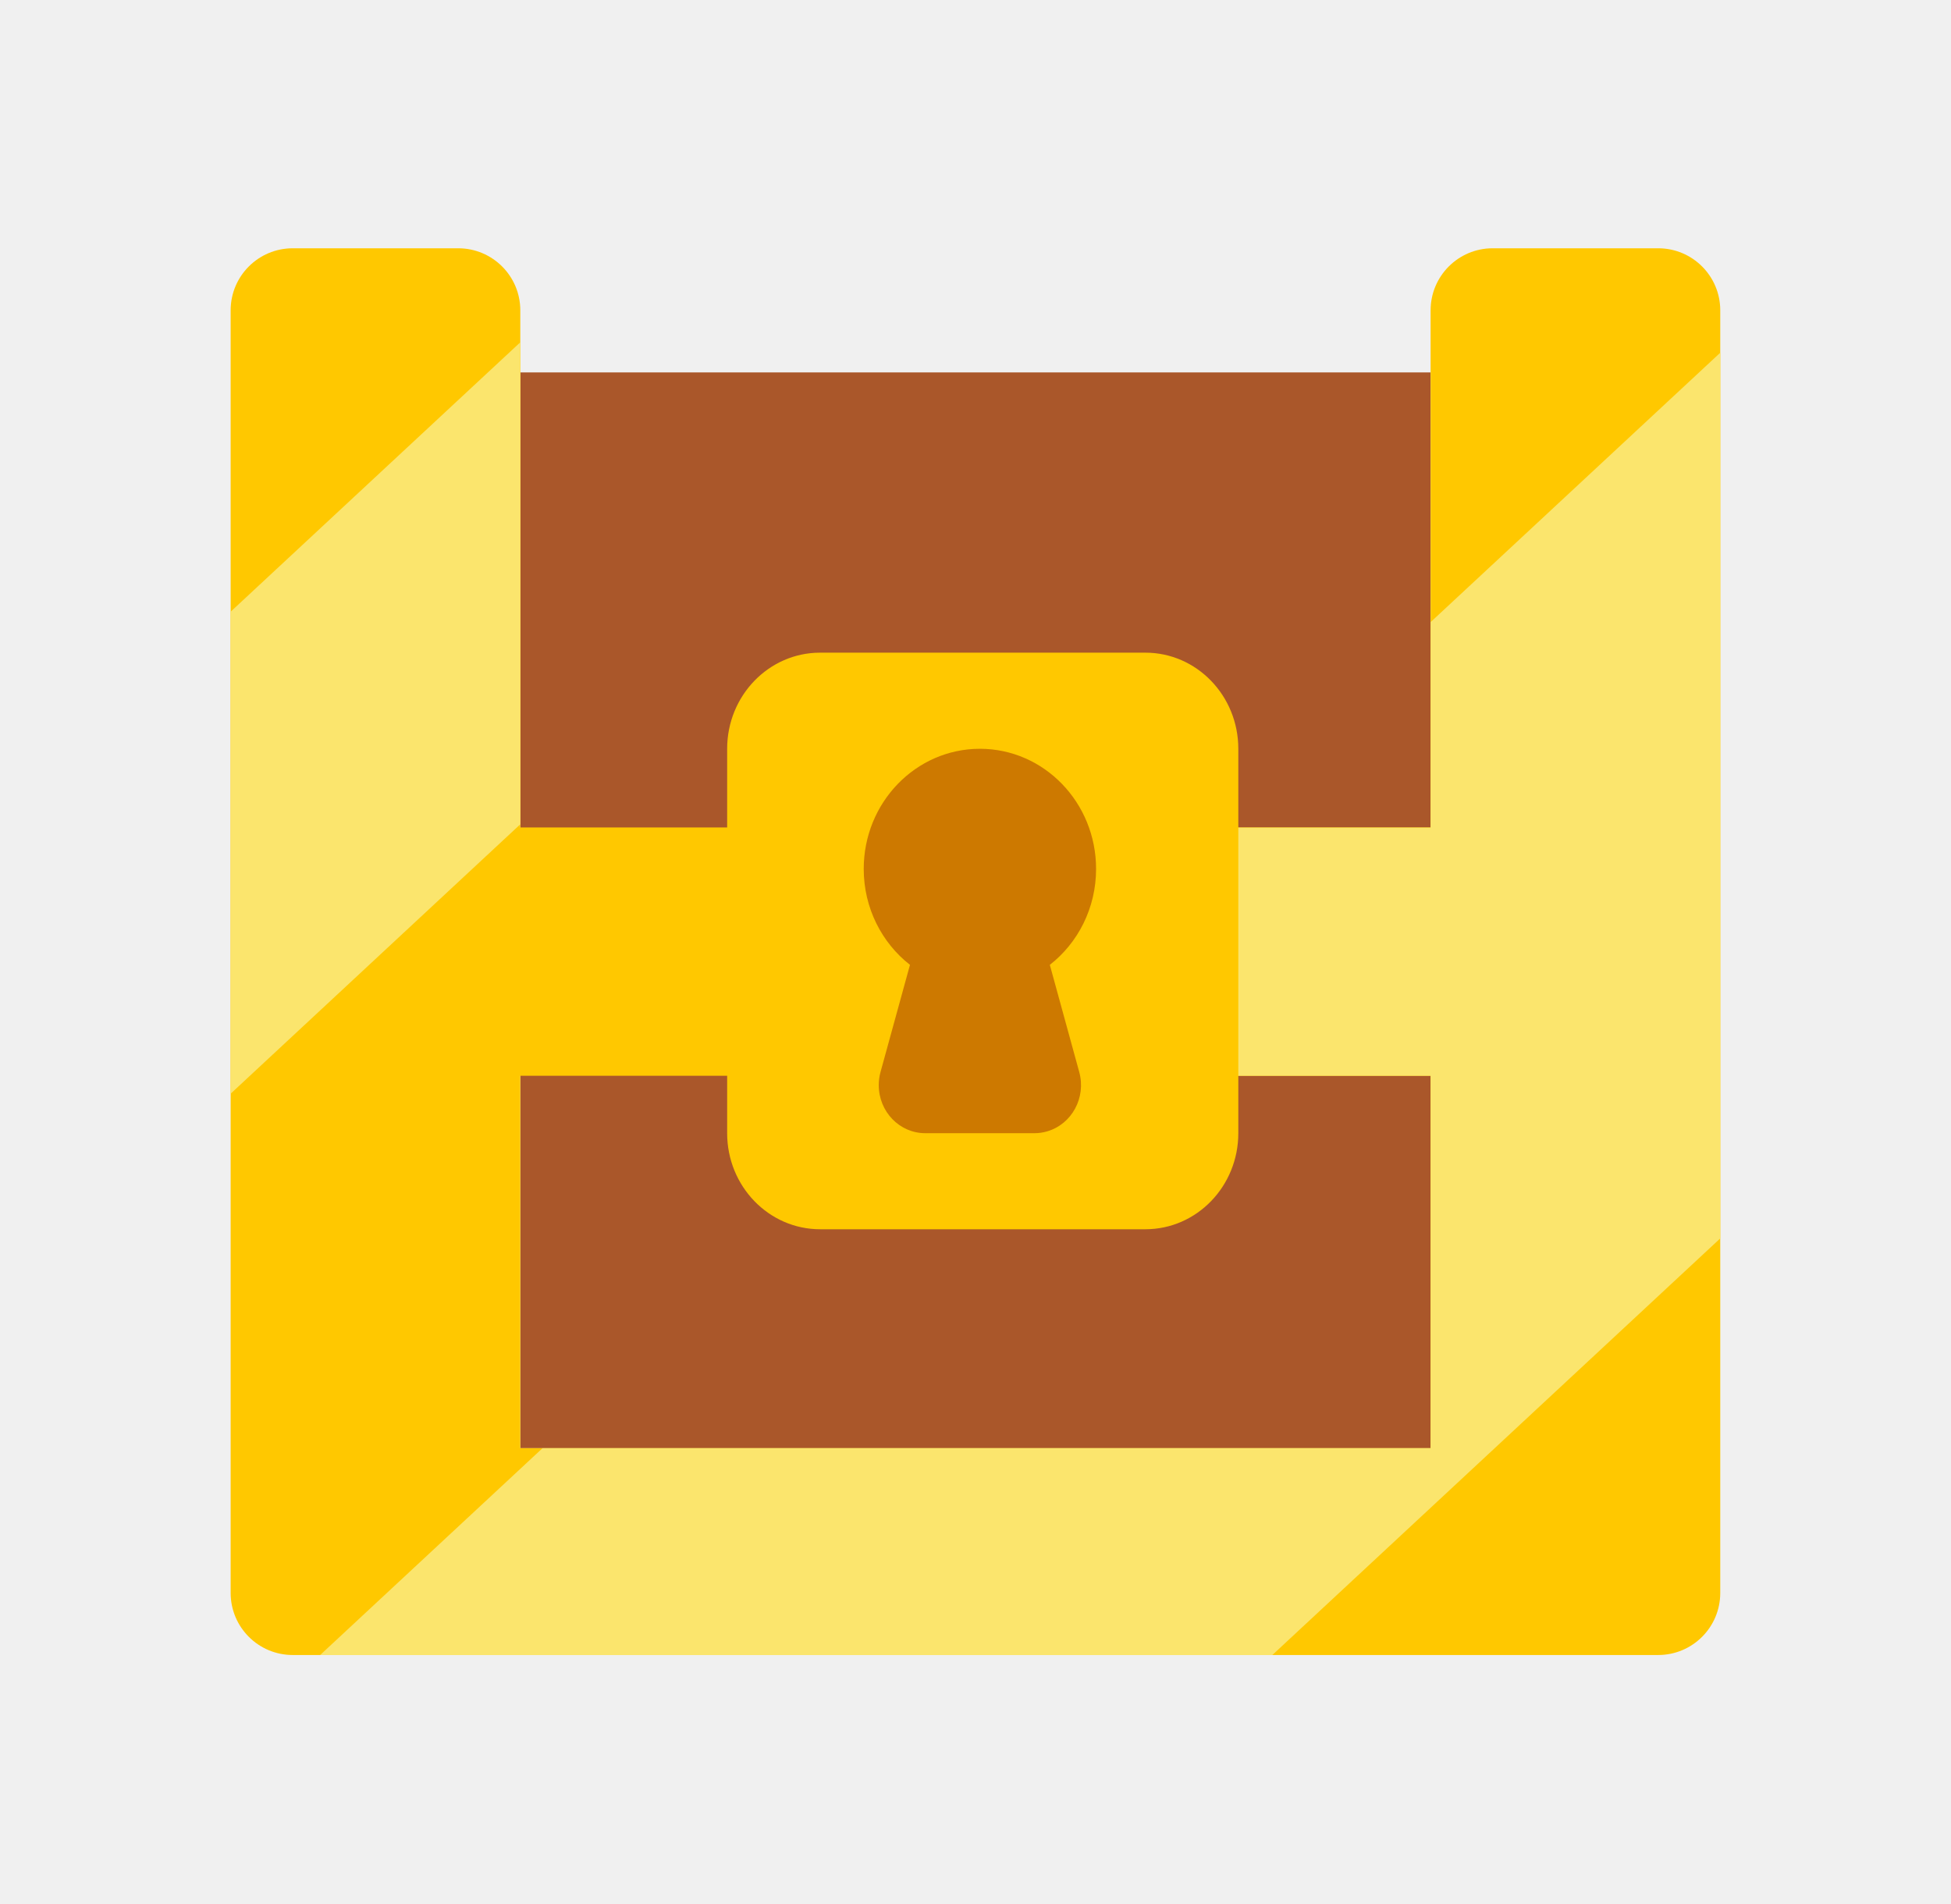
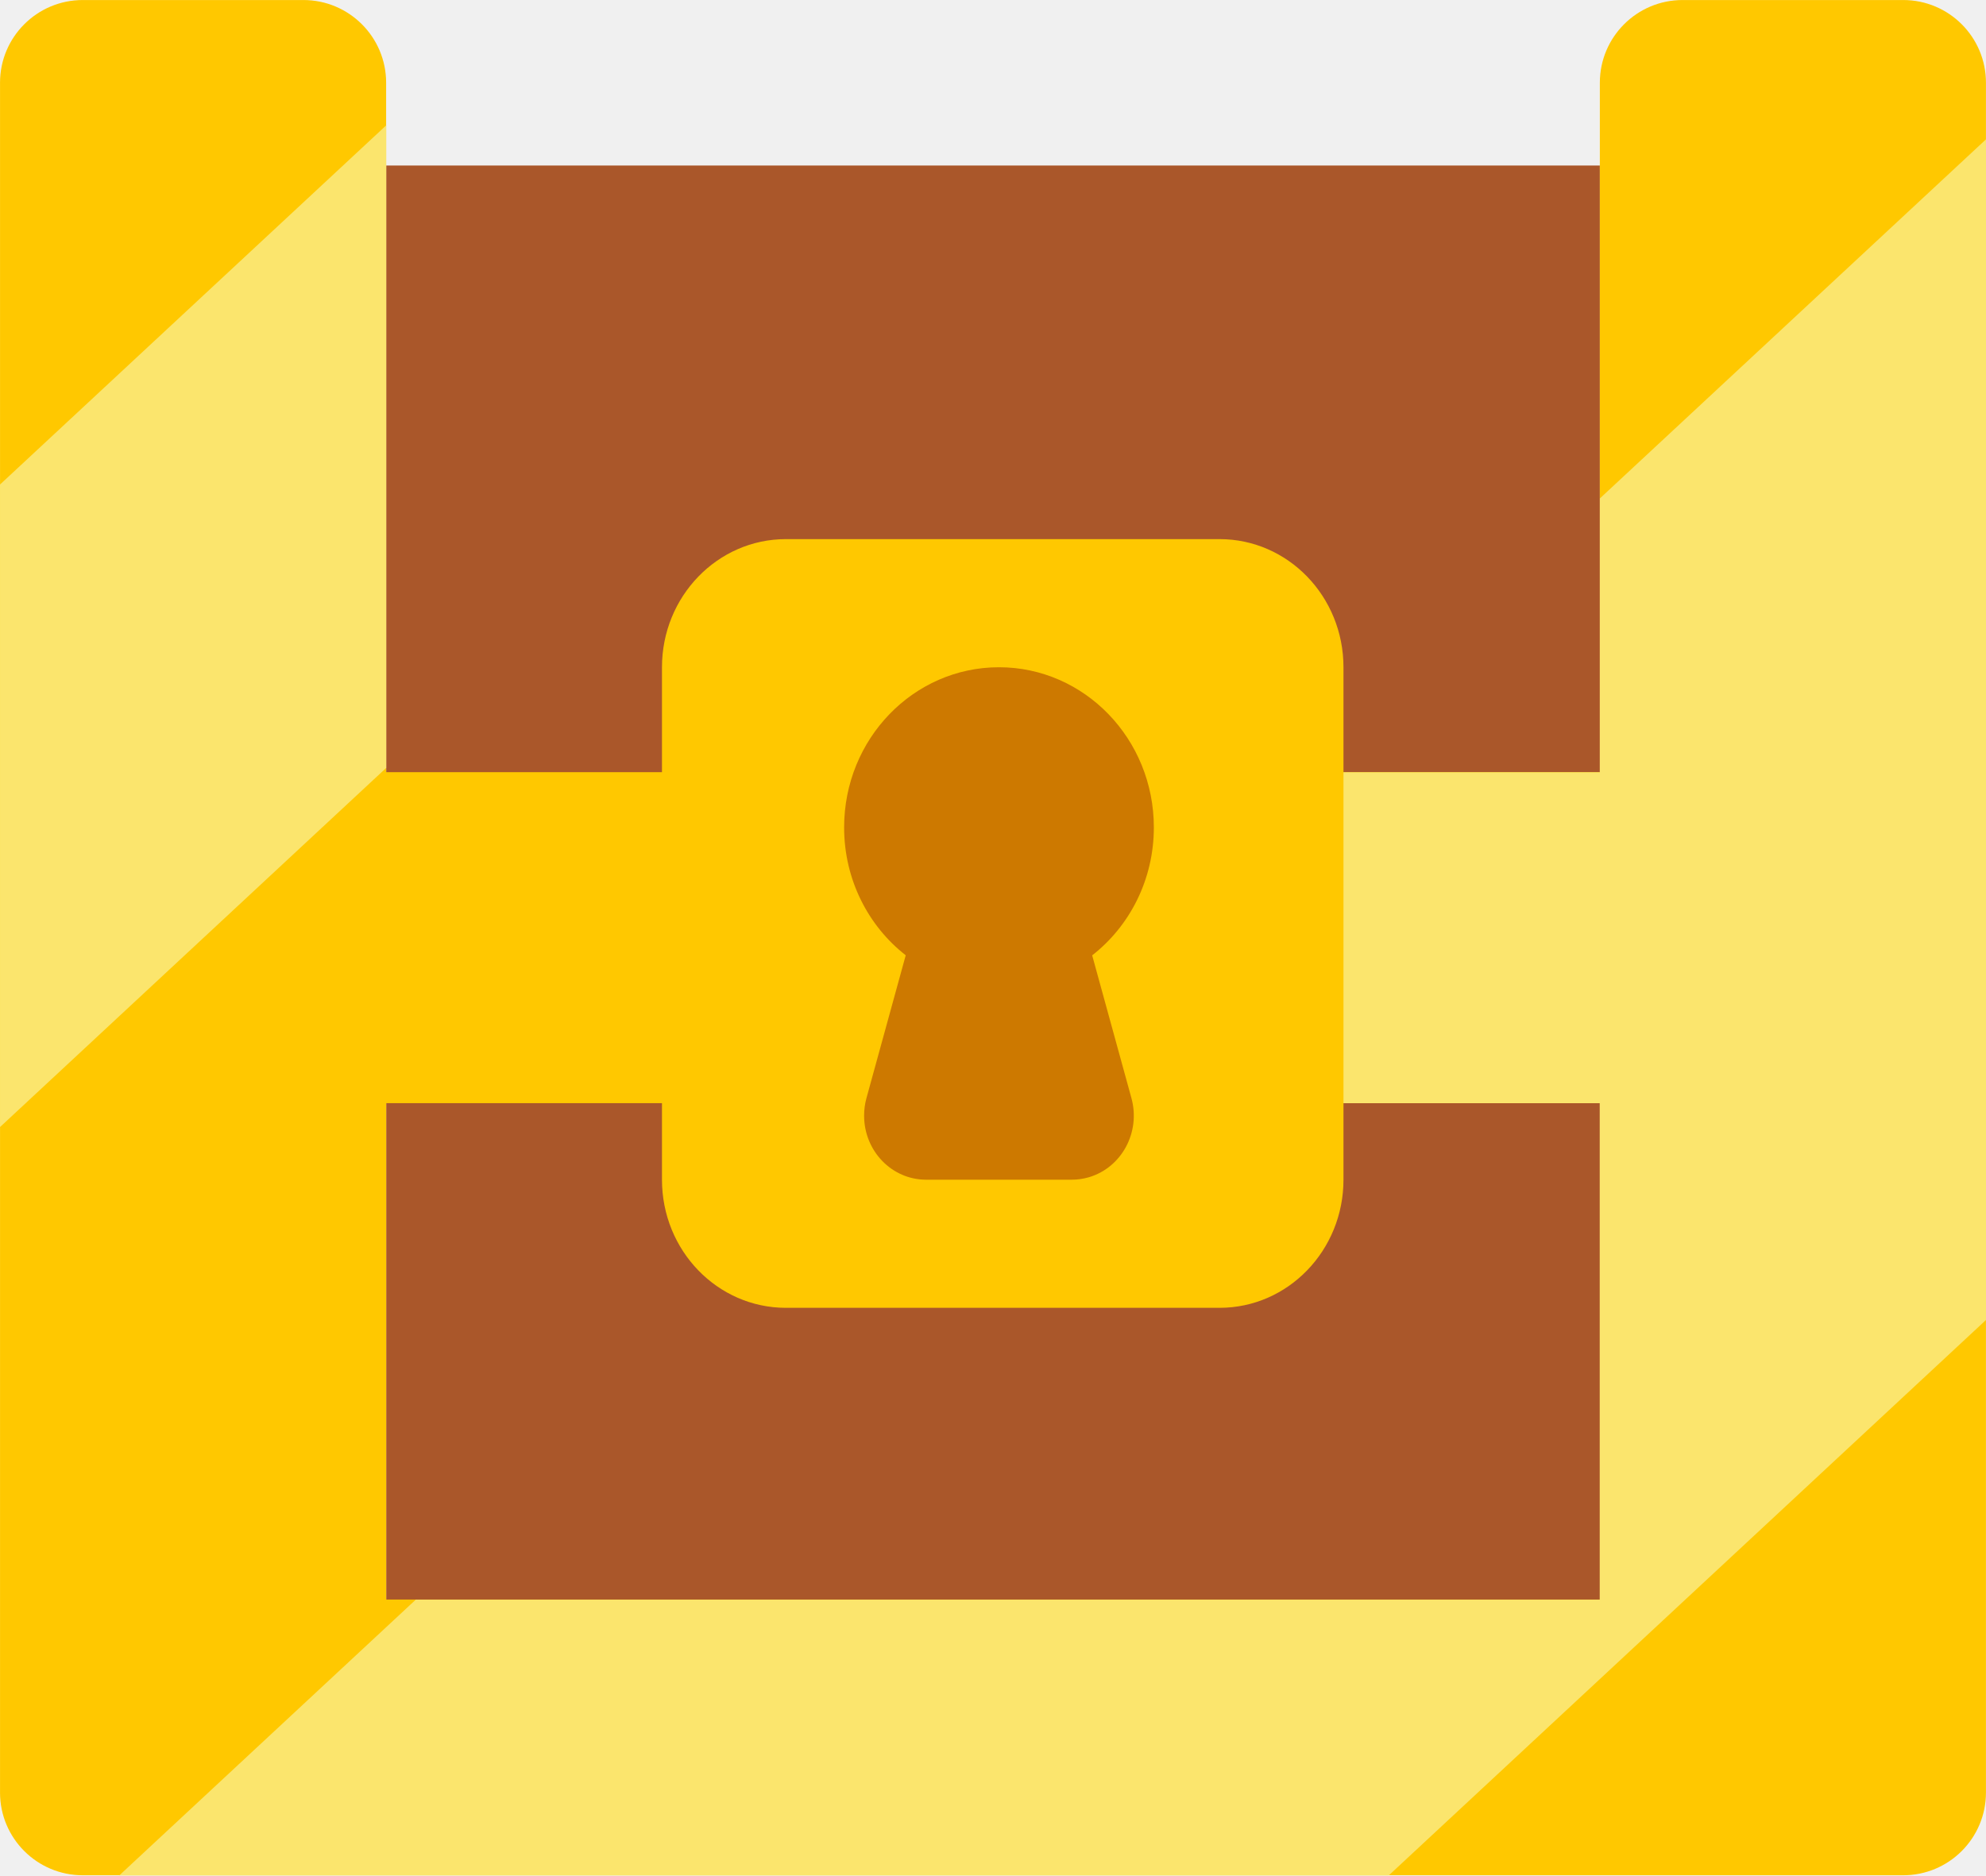
- <svg xmlns="http://www.w3.org/2000/svg" width="41" height="40" viewBox="0 0 41 40" fill="none">
-   <g clip-path="url(#clip0_47223_91508)">
-     <path d="M30.064 7.827H10.934V30.436H30.064V7.827Z" fill="#AA572A" />
-     <path fill-rule="evenodd" clip-rule="evenodd" d="M4.847 6.522C4.847 5.802 5.431 5.218 6.151 5.218H9.629C10.35 5.218 10.934 5.802 10.934 6.522V17.391H30.064V6.522C30.064 5.802 30.648 5.218 31.368 5.218H34.847C35.567 5.218 36.151 5.802 36.151 6.522V33.478C36.151 34.199 35.567 34.783 34.847 34.783H6.151C5.431 34.783 4.847 34.199 4.847 33.478V6.522ZM10.934 30.435H30.064V22.609H10.934V30.435Z" fill="#FFC800" />
-     <path d="M36.151 26.027L26.737 34.784H6.727L11.4 30.437H30.064V22.61H19.814L25.422 17.393H30.064V13.075L36.151 7.413V26.027Z" fill="#FBE56D" />
-     <path d="M10.934 17.324L4.847 22.986V12.856L10.934 7.194V17.324Z" fill="#FBE56D" />
-     <path d="M17.234 13.717H24.07C25.149 13.717 26.023 14.622 26.023 15.737V23.816C26.023 24.931 25.149 25.835 24.07 25.835H17.234C16.156 25.835 15.281 24.931 15.281 23.816V15.737C15.281 14.622 16.156 13.717 17.234 13.717Z" fill="#FFC800" />
-     <path d="M23.034 18.262C23.034 16.868 21.941 15.737 20.593 15.737C19.244 15.737 18.151 16.868 18.151 18.262C18.151 19.085 18.533 19.817 19.123 20.278L18.504 22.53C18.479 22.62 18.467 22.713 18.467 22.806C18.467 23.364 18.904 23.816 19.443 23.816H21.741C21.831 23.816 21.921 23.803 22.008 23.777C22.526 23.625 22.828 23.067 22.68 22.53L22.062 20.278C22.652 19.818 23.034 19.086 23.034 18.262Z" fill="#CD7900" />
+ <svg xmlns="http://www.w3.org/2000/svg" width="31.304" height="29.567" viewBox="0 0 31.304 29.567" fill="none" version="1.1" id="svg6">
+   <g clip-path="url(#clip0_47223_91508)" id="g6" transform="translate(-4.84668,-5.21753)">
+     <path d="M 30.064,7.827 H 10.934 V 30.436 H 30.064 Z" fill="#aa572a" id="path1" />
+     <path fill-rule="evenodd" clip-rule="evenodd" d="m 4.847,6.522 c 0,-0.72 0.584,-1.304 1.304,-1.304 h 3.478 c 0.72,0 1.304,0.584 1.304,1.304 V 17.391 H 30.064 V 6.522 c 0,-0.72 0.584,-1.304 1.304,-1.304 h 3.478 c 0.72,0 1.304,0.584 1.304,1.304 V 33.478 c 0,0.72 -0.584,1.304 -1.304,1.304 H 6.151 c -0.72,0 -1.304,-0.584 -1.304,-1.304 z M 10.934,30.435 H 30.064 V 22.609 H 10.934 Z" fill="#ffc800" id="path2" />
+     <path d="m 36.151,26.027 -9.414,8.757 H 6.727 L 11.4,30.437 H 30.064 V 22.61 H 19.814 l 5.609,-5.217 h 4.642 v -4.318 l 6.087,-5.662 z" fill="#fbe56d" id="path3" />
+     <path d="M 10.934,17.324 4.847,22.986 V 12.856 L 10.934,7.194 Z" fill="#fbe56d" id="path4" />
+     <path d="M 17.234,13.717 H 24.07 c 1.079,0 1.953,0.904 1.953,2.02 v 8.079 c 0,1.115 -0.874,2.02 -1.953,2.02 h -6.836 c -1.079,0 -1.953,-0.904 -1.953,-2.02 v -8.079 c 0,-1.115 0.875,-2.02 1.953,-2.02 z" fill="#ffc800" id="path5" />
+     <path d="m 23.034,18.262 c 0,-1.394 -1.093,-2.525 -2.441,-2.525 -1.348,0 -2.441,1.13 -2.441,2.525 0,0.824 0.381,1.555 0.971,2.016 l -0.619,2.252 c -0.025,0.09 -0.037,0.183 -0.037,0.276 0,0.558 0.437,1.01 0.977,1.01 h 2.297 c 0.09,0 0.18,-0.013 0.267,-0.038 0.519,-0.152 0.82,-0.711 0.673,-1.247 l -0.619,-2.252 c 0.591,-0.461 0.972,-1.193 0.972,-2.017 z" fill="#cd7900" id="path6" />
  </g>
-   <defs>
+   <defs id="defs6">
    <clipPath id="clip0_47223_91508">
-       <rect width="40" height="40" fill="white" transform="translate(0.5)" />
+       <rect width="40" height="40" fill="#ffffff" transform="translate(0.5)" id="rect6" x="0" y="0" />
    </clipPath>
  </defs>
</svg>
